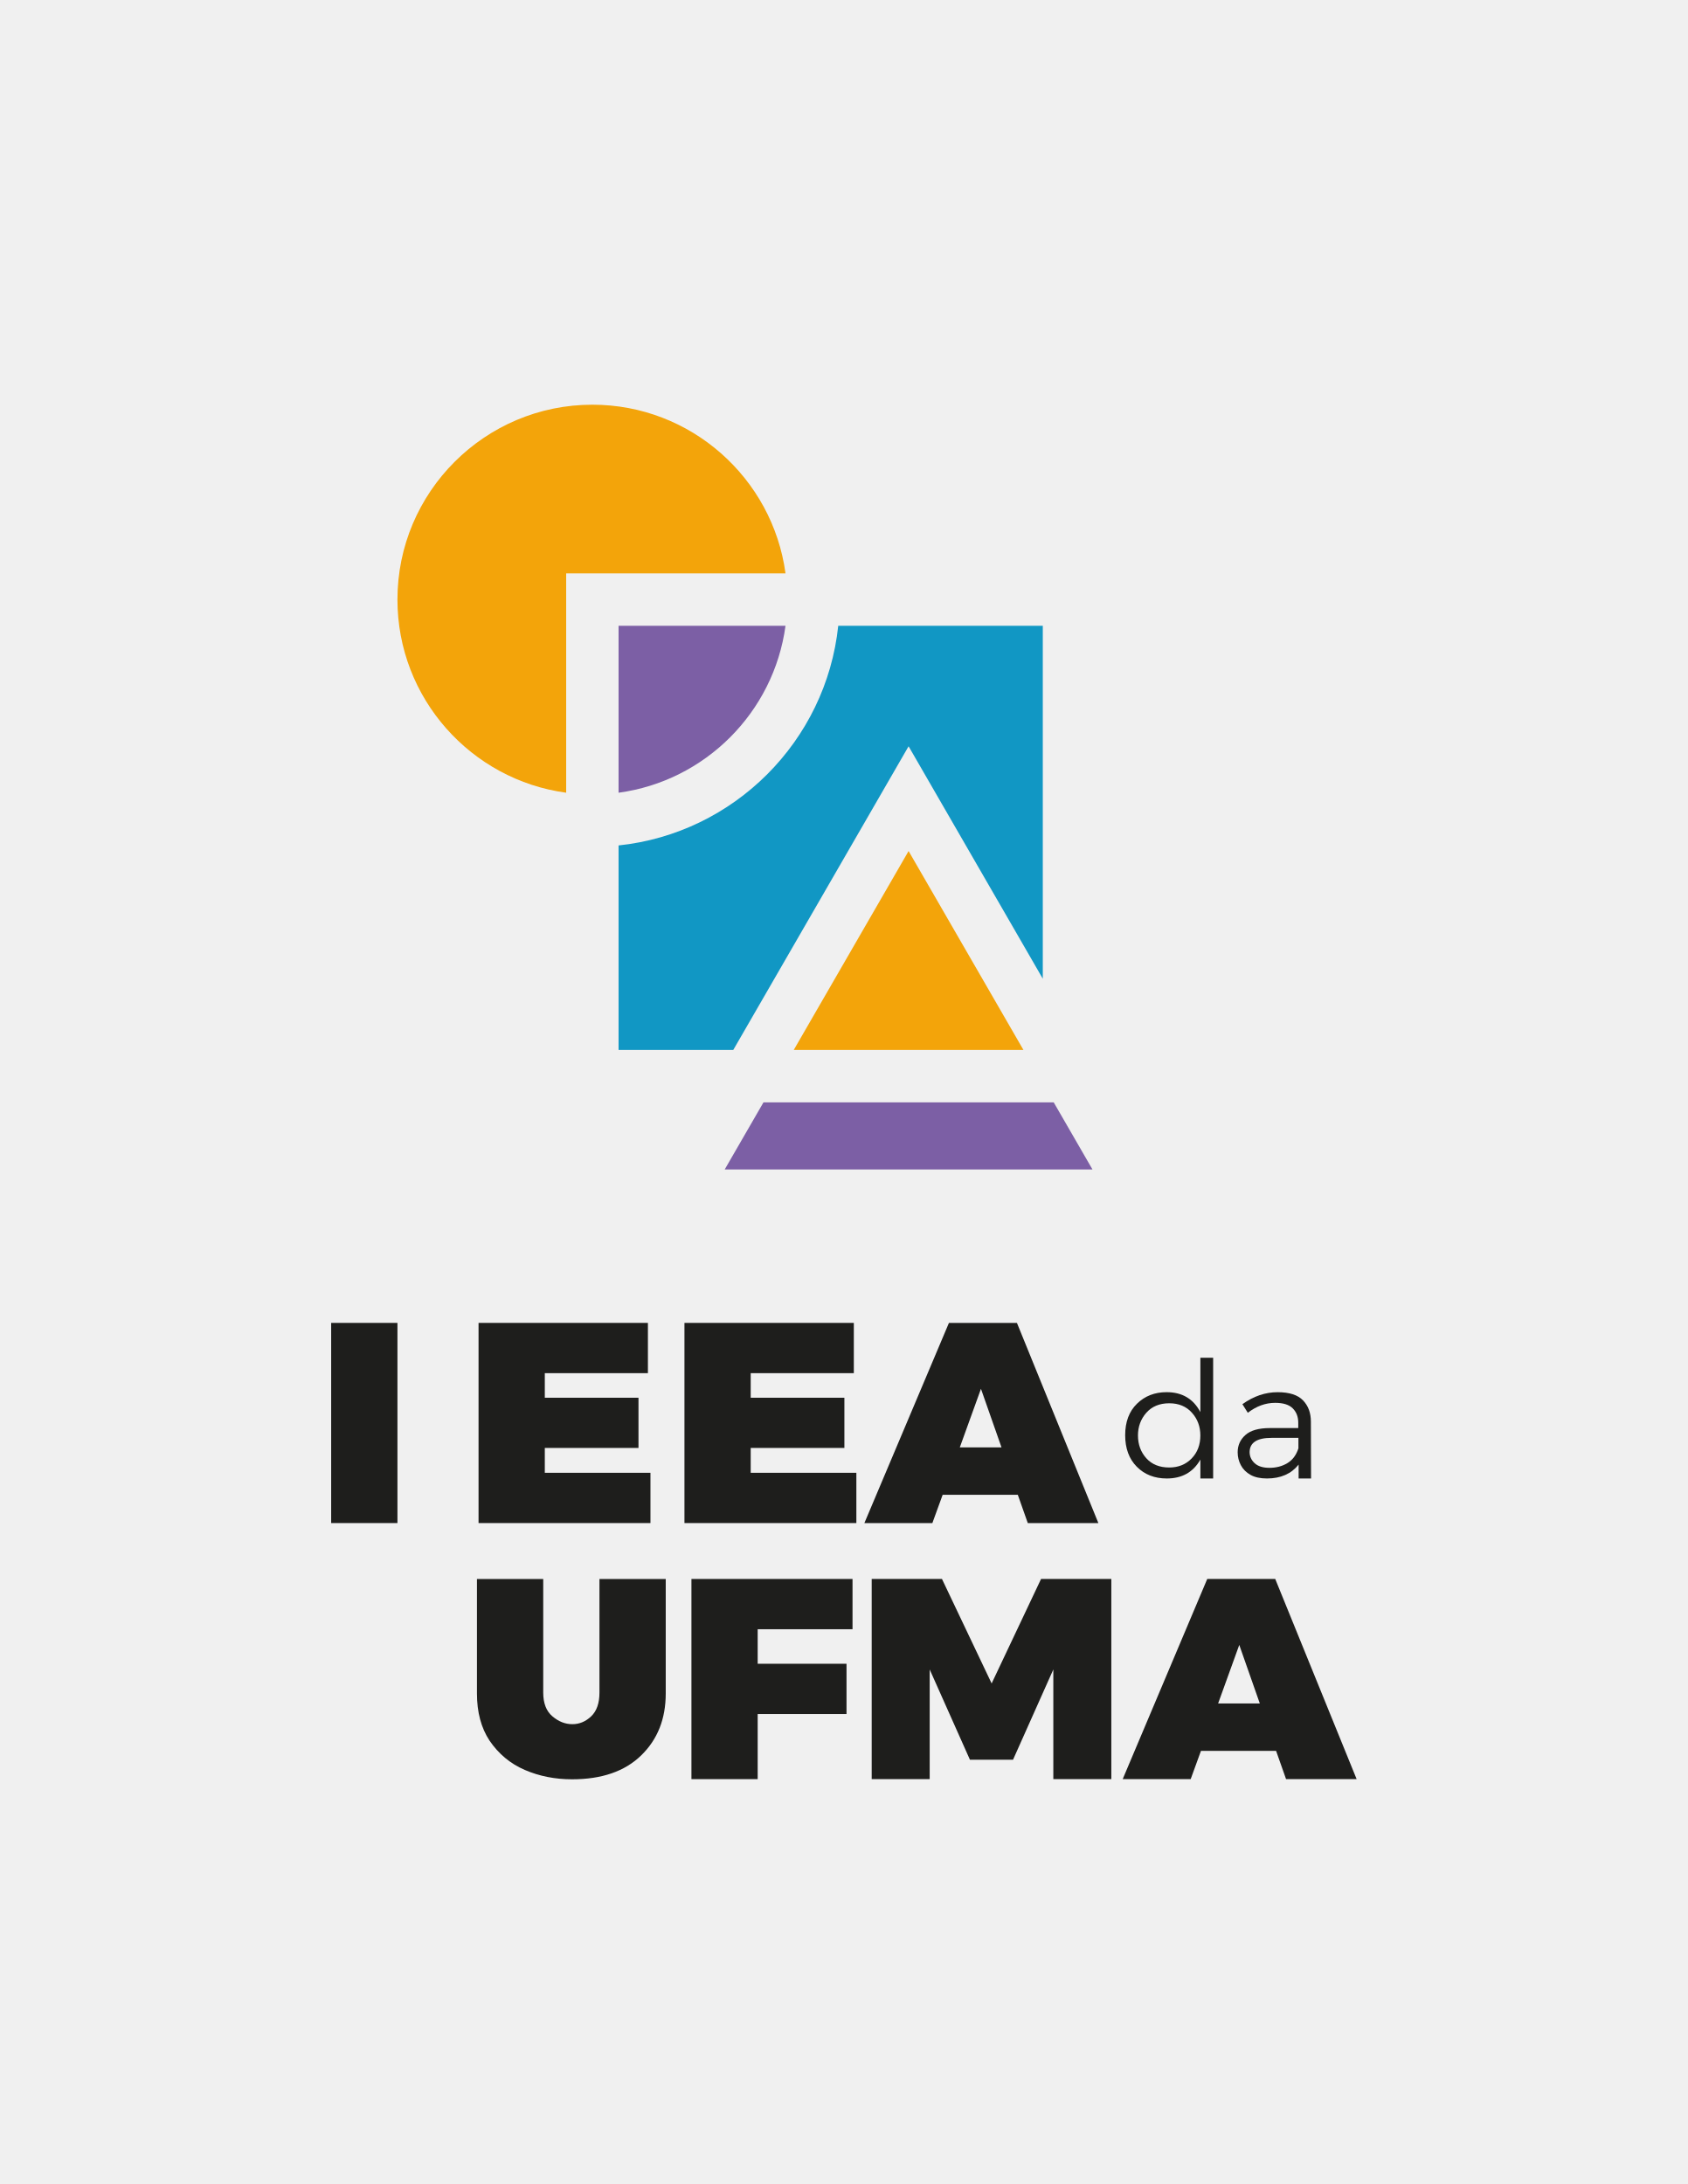
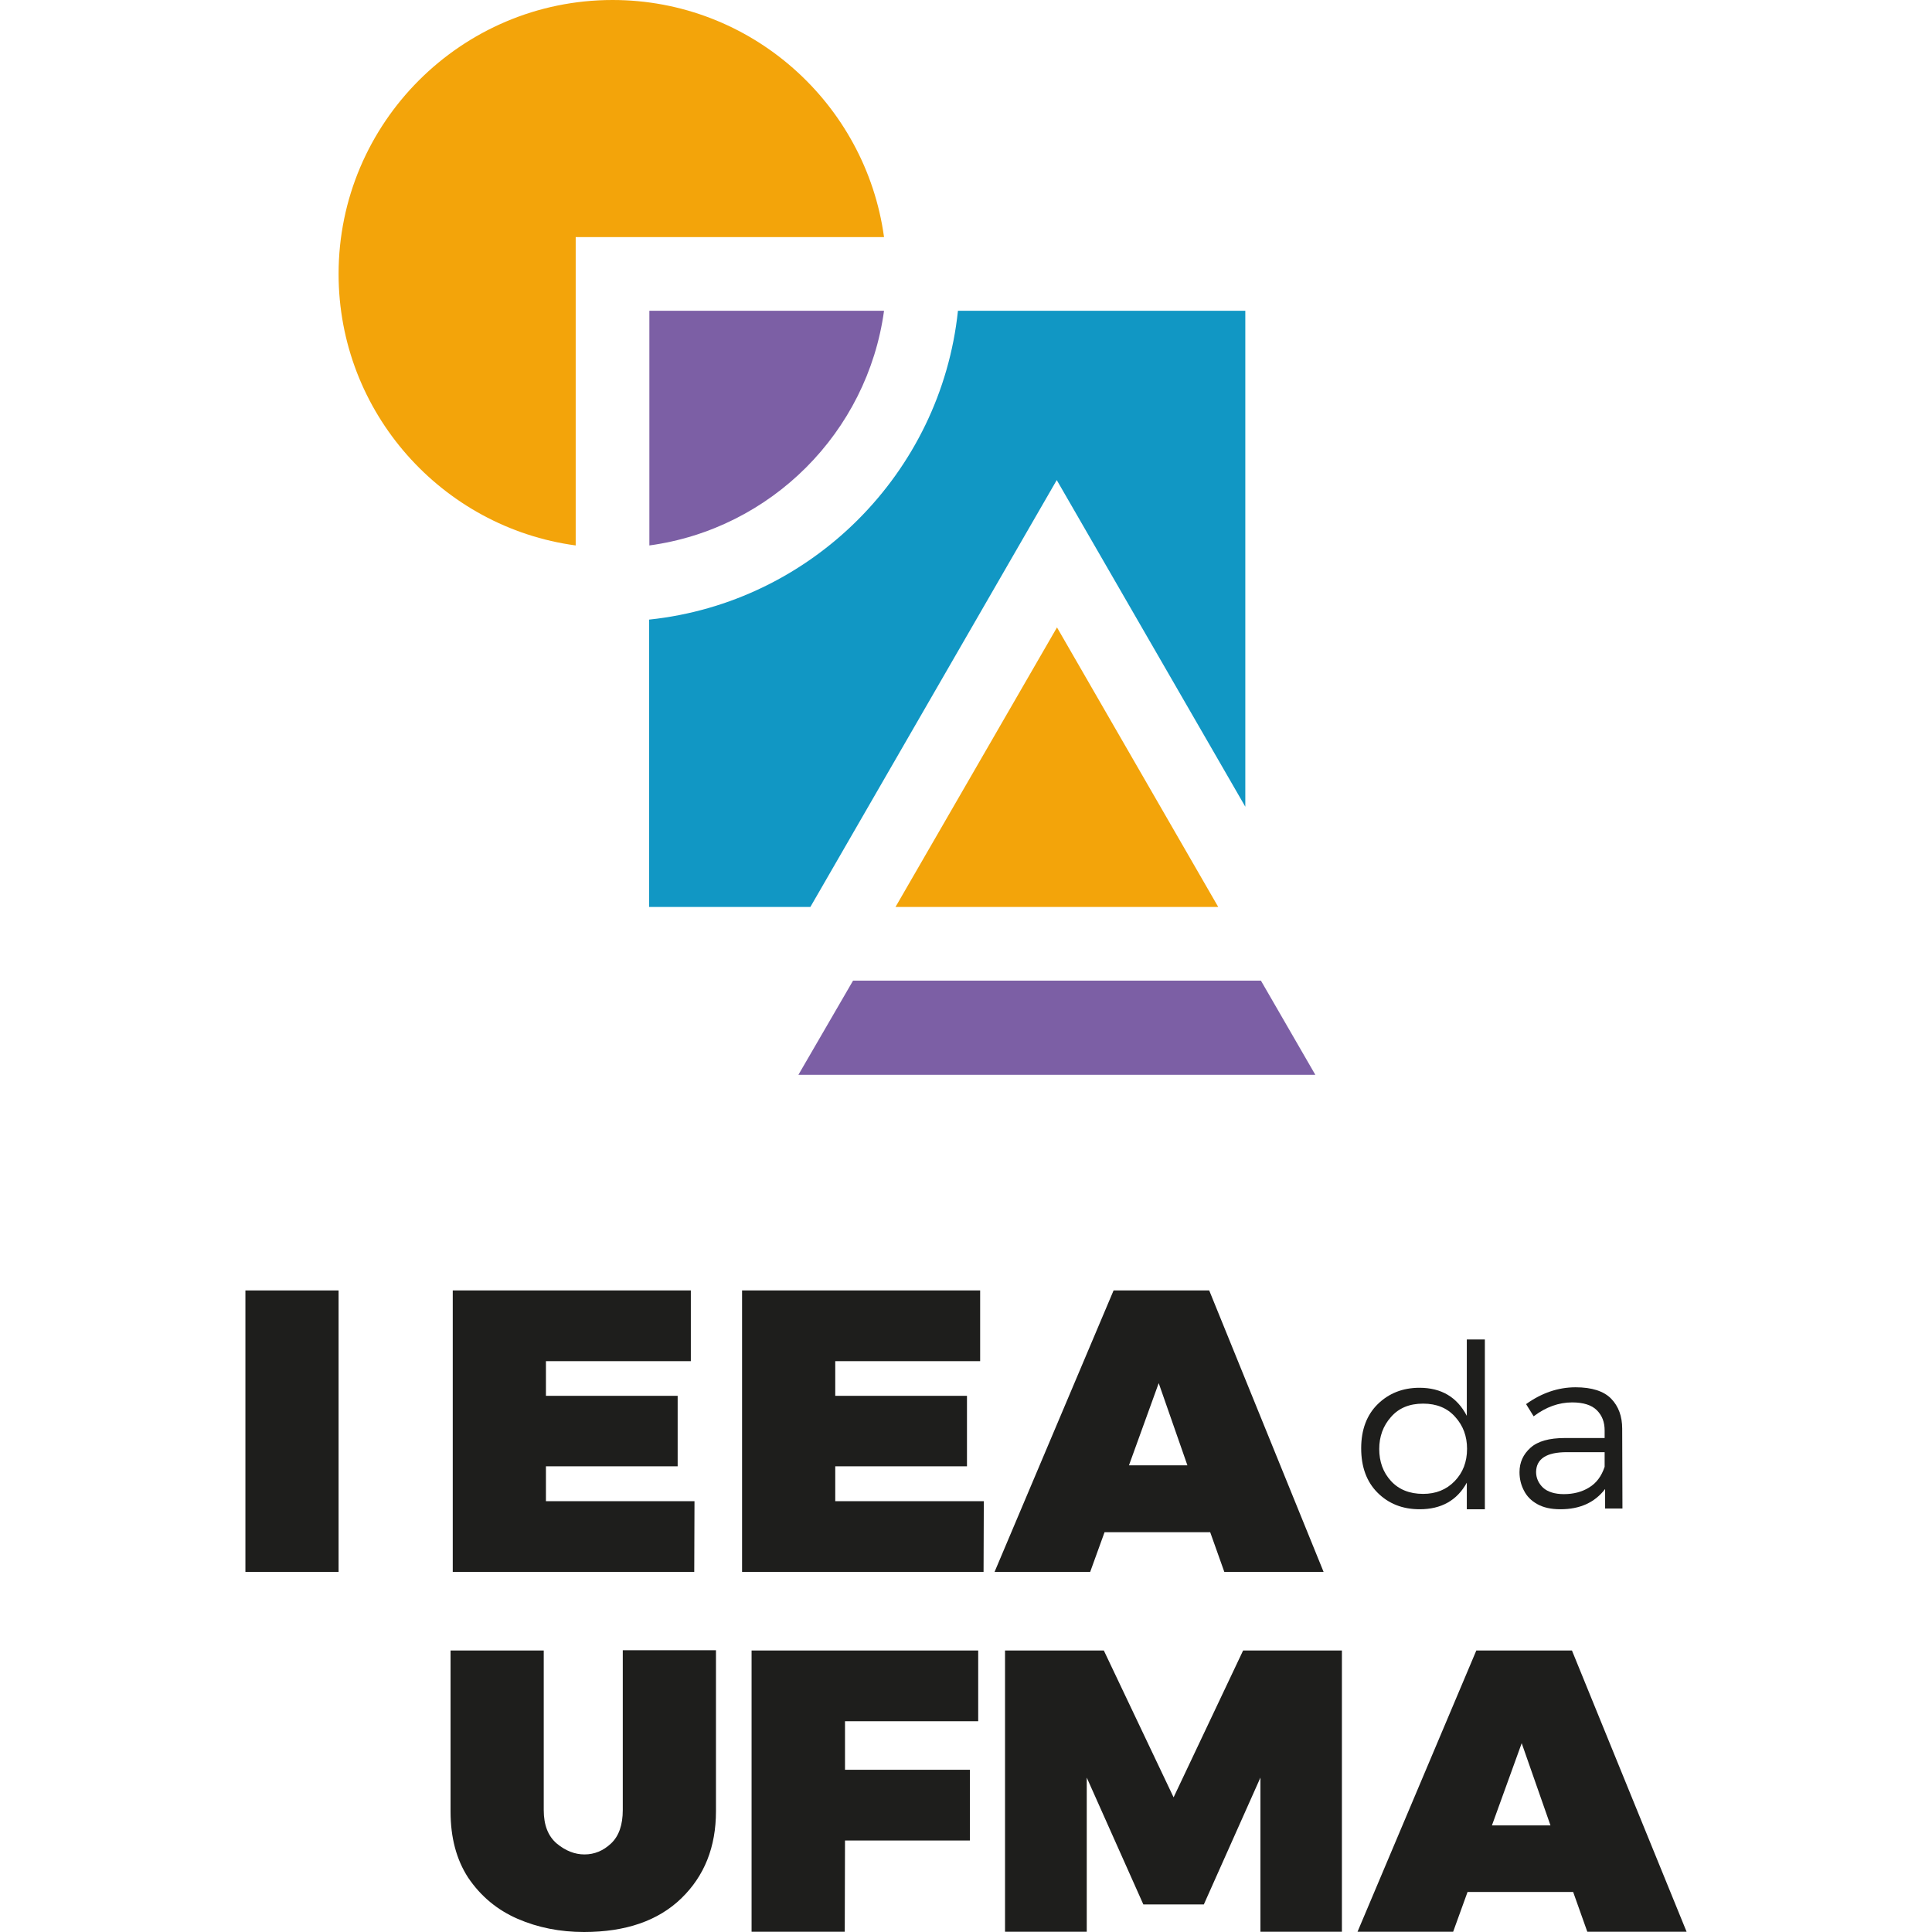
- <svg xmlns="http://www.w3.org/2000/svg" version="1.1" id="Camada_1" x="0px" y="0px" viewBox="0 0 612 792" style="enable-background:new 0 0 612 792;" xml:space="preserve">
+ <svg xmlns="http://www.w3.org/2000/svg" version="1.1" id="Camada_1" x="0px" y="0px" viewBox="0 0 792 792" style="enable-background:new 0 0 792 792;" xml:space="preserve">
  <style type="text/css">
- 	.st0{fill:#1E1E1C;}
- 	.st1{fill:#1197C4;}
- 	.st2{fill:#F3A40A;}
- 	.st3{fill:#7C5FA5;}
+ 	.st0{fill:#FFFFFF;}
+ 	.st1{fill:#1E1E1C;}
+ 	.st2{fill:#1197C4;}
+ 	.st3{fill:#F3A40A;}
+ 	.st4{fill:#7C5FA5;}
</style>
+   <rect class="st0" width="792" height="792" />
  <g>
    <g>
      <g>
-         <path class="st0" d="M144.11,552.32h-24.03v-72.59h24.03V552.32z" />
+         <path class="st1" d="M138.8,644.4h-38.2V529h38.2V644.4z" />
      </g>
      <g>
-         <path class="st0" d="M235.86,552.32h-62.34v-72.59h61.41v18.23h-37.39v8.91h33.97v18.21h-33.97v9.01h38.31V552.32z" />
-         <path class="st0" d="M310.52,552.32h-62.34v-72.59h61.41v18.23h-37.39v8.91h33.97v18.21h-33.97v9.01h38.31V552.32z" />
-         <path class="st0" d="M398.26,552.32h-25.59l-3.62-10.25H341.8l-3.73,10.25h-24.65l30.66-72.59h24.65L398.26,552.32z      M363.14,524.87l-7.45-21.23l-7.67,21.23H363.14z" />
+         <path class="st1" d="M284.6,644.4h-99V529h97.6v29h-59.4v14.2h54v28.9h-54v14.3h60.9L284.6,644.4L284.6,644.4z" />
+         <path class="st1" d="M403.2,644.4h-99V529h97.6v29h-59.4v14.2h54v28.9h-54v14.3h60.9L403.2,644.4L403.2,644.4z" />
+         <path class="st1" d="M542.6,644.4h-40.7l-5.8-16.3h-43.3l-5.9,16.3h-39.2L456.5,529h39.2L542.6,644.4z M486.8,600.8L475,567     l-12.2,33.7H486.8z" />
      </g>
      <g>
-         <path class="st0" d="M423.07,536.15c-4.44,0-8.06-1.42-10.87-4.25c-2.81-2.84-4.22-6.65-4.22-11.46c0-4.81,1.43-8.61,4.28-11.4     c2.85-2.79,6.43-4.19,10.75-4.19c5.62,0,9.7,2.42,12.24,7.24v-19.72h4.63v43.78h-4.63v-6.86     C432.67,533.87,428.6,536.15,423.07,536.15z M423.95,532.17c3.28,0,5.99-1.08,8.11-3.26c2.12-2.18,3.18-4.96,3.18-8.35     c0-3.23-1.02-5.98-3.06-8.26c-2.03-2.27-4.77-3.42-8.22-3.42c-3.52,0-6.3,1.16-8.32,3.45c-2.01,2.29-3.02,5.03-3.02,8.22     c0,3.27,1.01,6.02,3.02,8.26C417.66,531.05,420.43,532.17,423.95,532.17z" />
-         <path class="st0" d="M459.4,536.15c-2.44,0-4.43-0.44-5.98-1.31c-1.55-0.88-2.72-2.04-3.49-3.5c-0.77-1.45-1.16-3.01-1.16-4.69     c0-2.51,0.94-4.61,2.82-6.27c1.88-1.68,4.84-2.51,8.87-2.51h10.28v-1.93c0-2.14-0.66-3.87-1.99-5.21     c-1.32-1.33-3.45-2.01-6.38-2.01c-3.49,0-6.8,1.2-9.92,3.61l-1.96-3.12c4.04-2.9,8.3-4.35,12.77-4.35c4.24,0,7.31,0.99,9.2,2.96     c1.91,1.97,2.86,4.55,2.86,7.74l0.06,20.6h-4.51v-5.04C468.21,534.46,464.38,536.15,459.4,536.15z M460.29,532.29     c2.46,0,4.63-0.57,6.5-1.7c1.89-1.13,3.22-2.92,4.01-5.38v-3.79h-9.75c-5.22,0-7.88,1.7-7.95,5.11c0,1.58,0.6,2.94,1.81,4.07     C456.12,531.72,457.91,532.29,460.29,532.29z" />
+         <path class="st1" d="M582,618.7c-7.1,0-12.8-2.3-17.3-6.8c-4.5-4.5-6.7-10.6-6.7-18.2s2.3-13.7,6.8-18.1     c4.5-4.4,10.2-6.7,17.1-6.7c8.9,0,15.4,3.8,19.4,11.5v-31.3h7.4v69.6h-7.4v-10.9C597.3,615.1,590.8,618.7,582,618.7z      M583.4,612.4c5.2,0,9.5-1.7,12.9-5.2c3.4-3.5,5.1-7.9,5.1-13.3c0-5.1-1.6-9.5-4.9-13.1c-3.2-3.6-7.6-5.4-13.1-5.4     c-5.6,0-10,1.8-13.2,5.5c-3.2,3.6-4.8,8-4.8,13.1c0,5.2,1.6,9.6,4.8,13.1C573.4,610.6,577.8,612.4,583.4,612.4z" />
+         <path class="st1" d="M639.7,618.7c-3.9,0-7-0.7-9.5-2.1c-2.5-1.4-4.3-3.2-5.5-5.6c-1.2-2.3-1.8-4.8-1.8-7.5c0-4,1.5-7.3,4.5-10     c3-2.7,7.7-4,14.1-4h16.3v-3.1c0-3.4-1-6.1-3.2-8.3c-2.1-2.1-5.5-3.2-10.1-3.2c-5.5,0-10.8,1.9-15.8,5.7l-3.1-5     c6.4-4.6,13.2-6.9,20.3-6.9c6.7,0,11.6,1.6,14.6,4.7c3,3.1,4.5,7.2,4.5,12.3l0.1,32.7H658v-8C653.7,616,647.6,618.7,639.7,618.7z      M641.1,612.5c3.9,0,7.4-0.9,10.3-2.7c3-1.8,5.1-4.6,6.4-8.5v-6h-15.5c-8.3,0-12.5,2.7-12.6,8.1c0,2.5,1,4.7,2.9,6.5     C634.5,611.6,637.4,612.5,641.1,612.5z" />
      </g>
      <g>
-         <path class="st0" d="M207.42,645.24c-6.18,0-11.89-1.13-17.14-3.4c-5.23-2.25-9.51-5.82-12.78-10.63     c-3.05-4.63-4.56-10.32-4.56-17.08v-41.53h24.03v41.2c0,3.89,1.13,6.76,3.36,8.63c2.24,1.89,4.63,2.82,7.2,2.82     c2.56,0,4.83-0.95,6.83-2.85c2-1.91,3-4.78,3-8.6v-41.2h24.03v41.53c0,9.2-2.96,16.67-8.91,22.45     C226.56,642.35,218.2,645.24,207.42,645.24z" />
-         <path class="st0" d="M274.74,645.18h-24.03v-72.59h58.41v18.23h-34.39v12.52h32.21v18.23h-32.21V645.18z" />
-         <path class="st0" d="M402.96,645.18h-21.03v-39.77l-14.61,32.73h-15.63l-14.59-32.73v39.77h-21.03v-72.59h25.48l18.01,37.89     l17.92-37.89h25.48V645.18z" />
-         <path class="st0" d="M491.91,645.18h-25.59l-3.62-10.25h-27.24l-3.73,10.25h-24.65l30.66-72.59h24.65L491.91,645.18z      M456.8,617.74l-7.45-21.23l-7.67,21.23H456.8z" />
+         <path class="st1" d="M239.4,792c-9.8,0-18.9-1.8-27.2-5.4c-8.3-3.6-15.1-9.2-20.3-16.9c-4.8-7.4-7.2-16.4-7.2-27.1v-66h38.2V742     c0,6.2,1.8,10.7,5.3,13.7c3.6,3,7.4,4.5,11.4,4.5c4.1,0,7.7-1.5,10.9-4.5c3.2-3,4.8-7.6,4.8-13.7v-65.5h38.2v66     c0,14.6-4.7,26.5-14.2,35.7C269.8,787.4,256.5,792,239.4,792z" />
+         <path class="st1" d="M346.3,791.9h-38.2V676.6H401v29h-54.6v19.9h51.2v29h-51.2L346.3,791.9L346.3,791.9z" />
+         <path class="st1" d="M550.1,791.9h-33.4v-63.2l-23.2,52h-24.8l-23.2-52v63.2H412V676.6h40.5l28.6,60.2l28.5-60.2h40.5     L550.1,791.9L550.1,791.9z" />
+         <path class="st1" d="M691.4,791.9h-40.7l-5.8-16.3h-43.3l-5.9,16.3h-39.2l48.7-115.3h39.2L691.4,791.9z M635.6,748.3l-11.8-33.7     l-12.2,33.7H635.6z" />
      </g>
    </g>
    <g>
-       <path class="st1" d="M265.87,380.76l63.58-110.13l48.66,84.29V226.93h-74.17c-4.41,41.88-37.78,75.25-79.65,79.66v74.17H265.87z" />
-       <path class="st2" d="M205.29,287.47v-79.54h79.53c-4.66-34.49-34.28-61.17-70.03-61.17c-38.98,0-70.68,31.7-70.68,70.67    C144.11,253.18,170.8,282.82,205.29,287.47z" />
-       <path class="st3" d="M284.82,226.93h-60.53v60.54C255.68,283.23,280.58,258.31,284.82,226.93z" />
-       <polygon class="st2" points="371.1,380.76 329.45,308.62 287.8,380.76   " />
-       <polygon class="st3" points="396.13,424.1 382.07,399.76 276.83,399.76 262.77,424.1   " />
+       <path class="st2" d="M332.2,371.8l101-175l77.3,133.9V127.4H392.7c-7,66.5-60,119.6-126.6,126.6v117.8H332.2z" />
+       <path class="st3" d="M236,223.6V97.2h126.4C354.9,42.4,307.9,0,251.1,0c-61.9,0-112.3,50.4-112.3,112.3    C138.8,169.1,181.2,216.2,236,223.6z" />
+       <path class="st4" d="M362.4,127.4h-96.2v96.2C316.1,216.8,355.6,177.2,362.4,127.4z" />
+       <polygon class="st3" points="499.4,371.8 433.3,257.2 367.1,371.8   " />
+       <polygon class="st4" points="539.2,440.6 516.9,402 349.7,402 327.3,440.6   " />
    </g>
  </g>
</svg>
